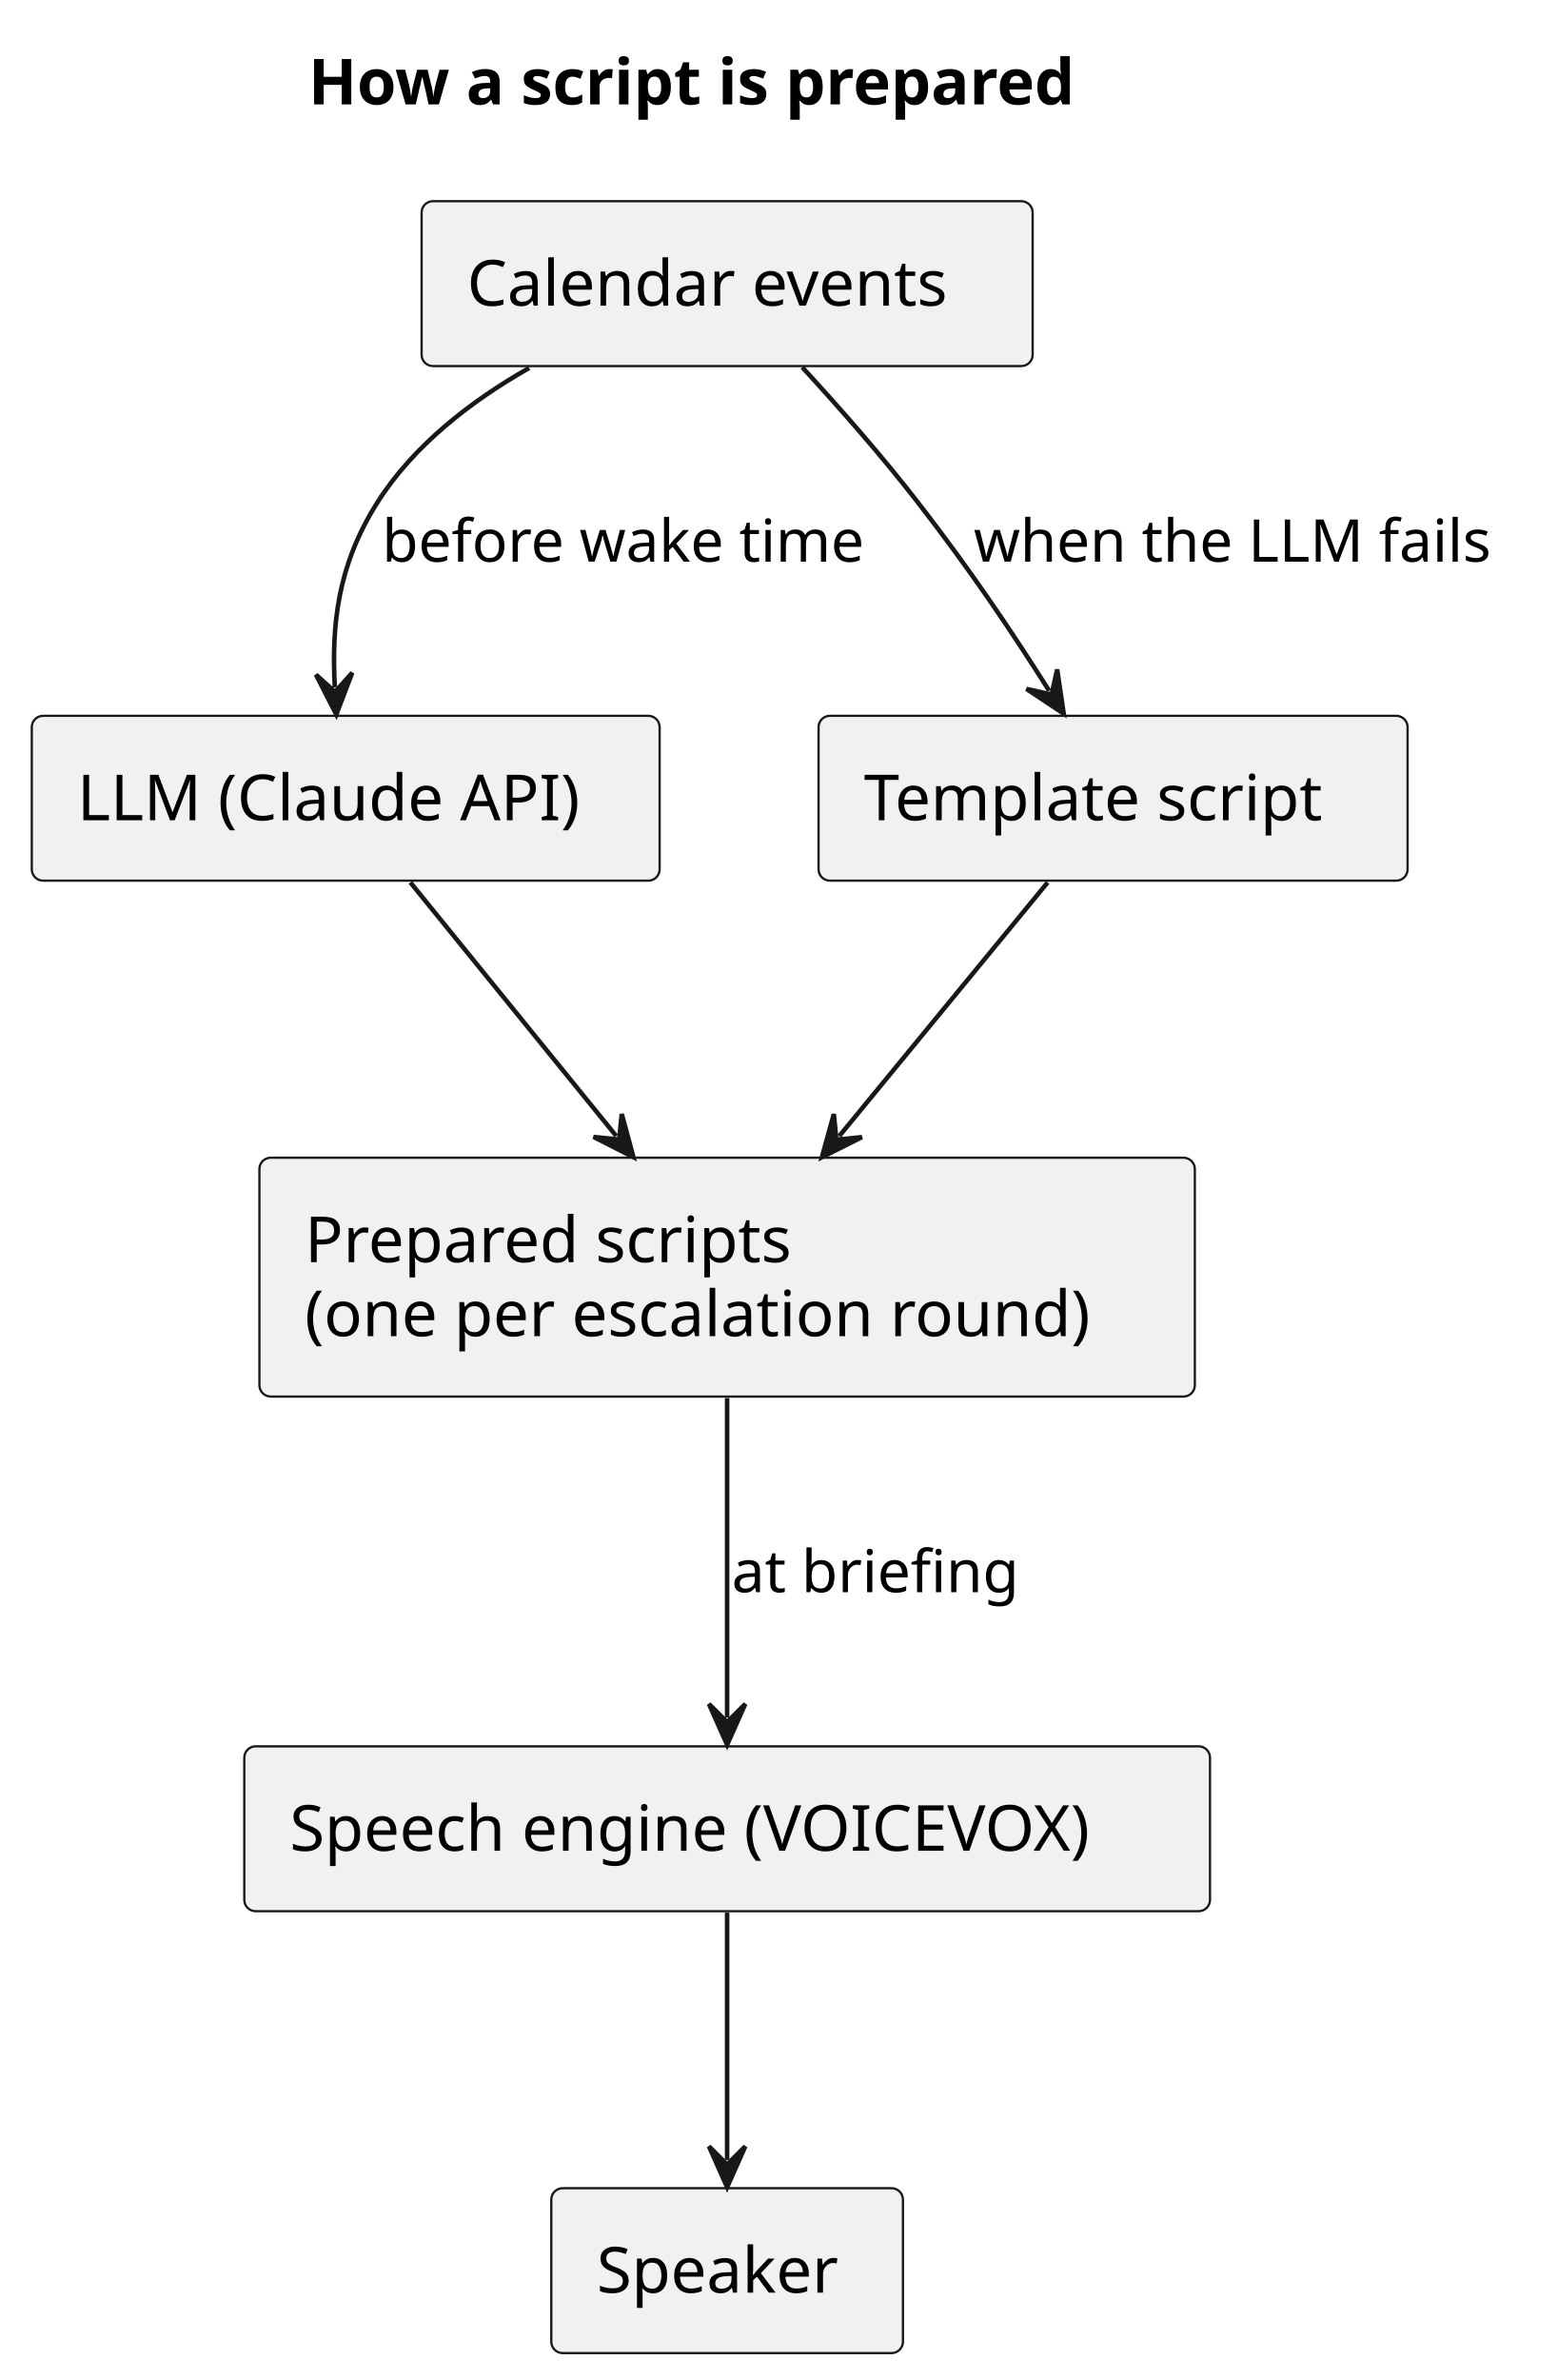
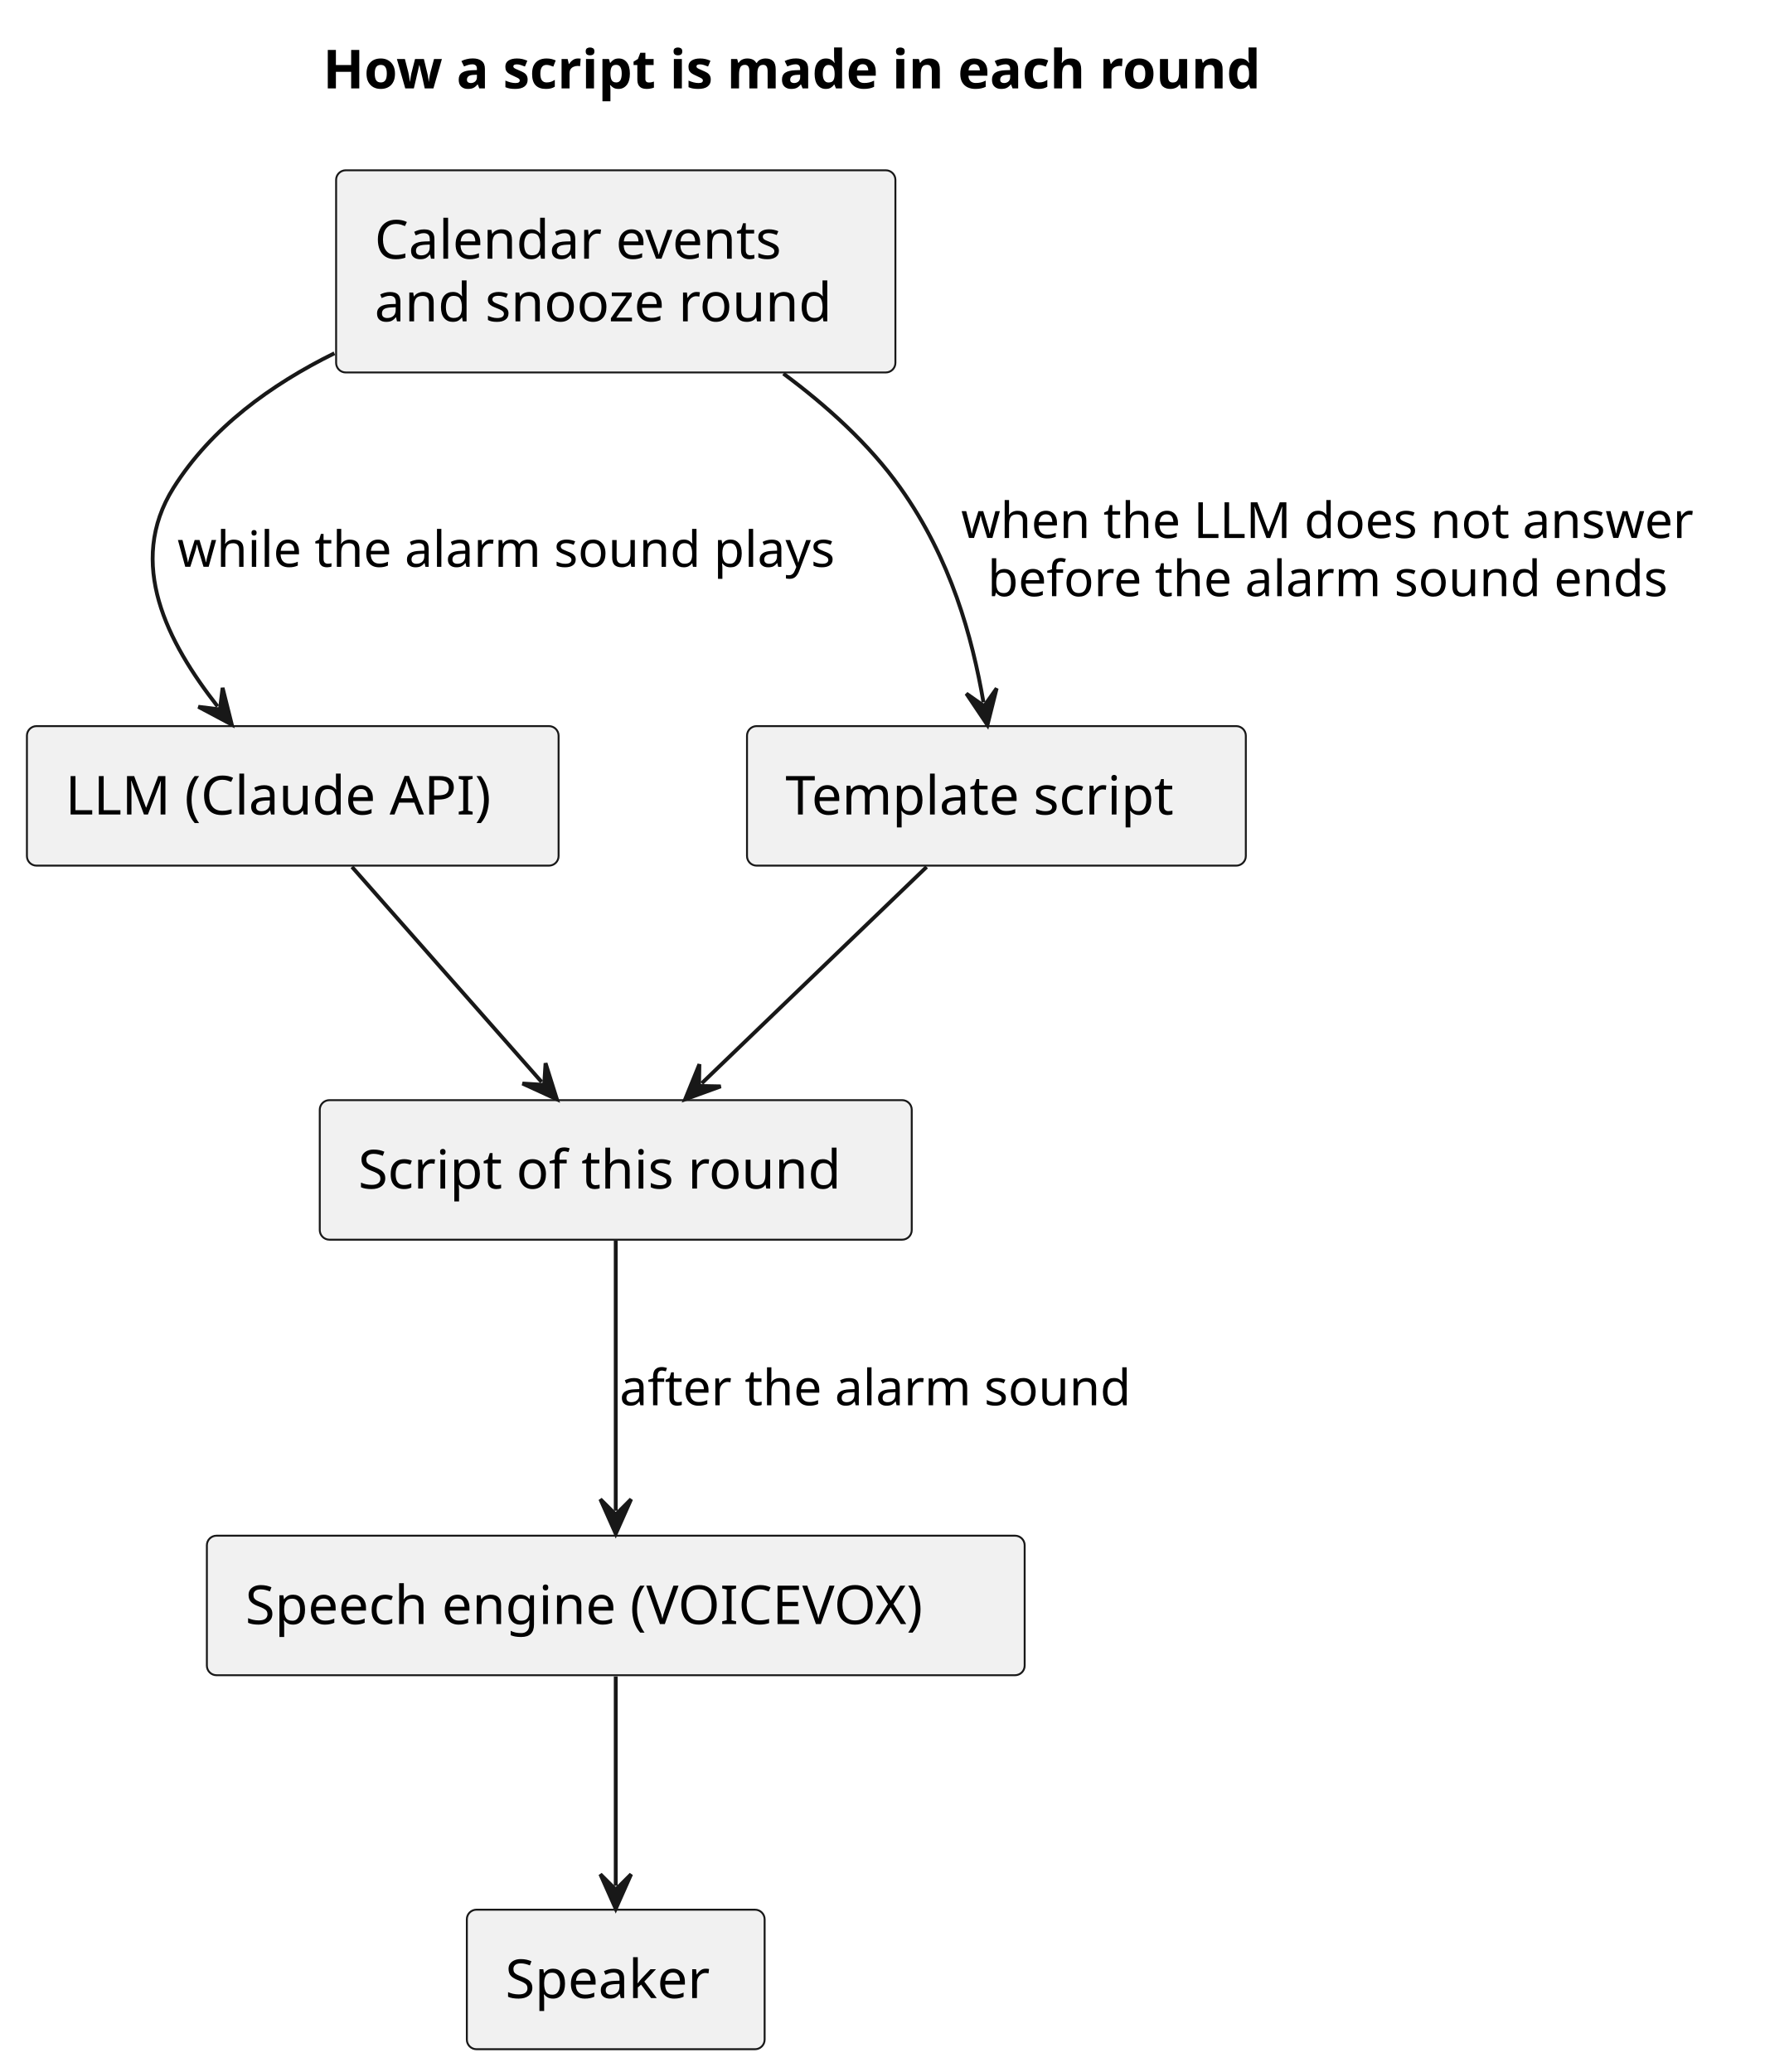
- <svg xmlns="http://www.w3.org/2000/svg" contentStyleType="text/css" data-diagram-type="DESCRIPTION" height="524px" preserveAspectRatio="none" style="width:343px;height:524px;background:#FFFFFF;" version="1.1" viewBox="0 0 343 524" width="343px" zoomAndPan="magnify">
+ <svg xmlns="http://www.w3.org/2000/svg" contentStyleType="text/css" data-diagram-type="DESCRIPTION" height="539px" preserveAspectRatio="none" style="width:459px;height:539px;background:#FFFFFF;" version="1.1" viewBox="0 0 459 539" width="459px" zoomAndPan="magnify">
  <defs />
  <g>
    <g class="title" data-source-line="1">
-       <text fill="#000000" font-family="sans-serif" font-size="14" font-weight="bold" lengthAdjust="spacing" textLength="193.703" x="67.909" y="22.995">How a script is prepared</text>
+       <text fill="#000000" font-family="sans-serif" font-size="14" font-weight="bold" lengthAdjust="spacing" textLength="278.018" x="83.98" y="22.995">How a script is made in each round</text>
    </g>
    <g class="entity" data-entity="events" data-source-line="5" data-uid="ent0002" id="entity_events">
-       <rect fill="#F1F1F1" height="36.297" rx="2.5" ry="2.5" style="stroke:#181818;stroke-width:0.5;" width="134.57" x="92.85" y="44.297" />
-       <text fill="#000000" font-family="sans-serif" font-size="14" lengthAdjust="spacing" textLength="114.57" x="102.85" y="67.292">Calendar events</text>
+       <rect fill="#F1F1F1" height="52.594" rx="2.5" ry="2.5" style="stroke:#181818;stroke-width:0.5;" width="145.453" x="87.41" y="44.297" />
+       <text fill="#000000" font-family="sans-serif" font-size="14" lengthAdjust="spacing" textLength="114.57" x="97.41" y="67.292">Calendar events</text>
+       <text fill="#000000" font-family="sans-serif" font-size="14" lengthAdjust="spacing" textLength="125.453" x="97.41" y="83.589">and snooze round</text>
    </g>
    <g class="entity" data-entity="llm" data-source-line="6" data-uid="ent0003" id="entity_llm">
-       <rect fill="#F1F1F1" height="36.297" rx="2.5" ry="2.5" style="stroke:#181818;stroke-width:0.5;" width="138.269" x="7" y="157.597" />
-       <text fill="#000000" font-family="sans-serif" font-size="14" lengthAdjust="spacing" textLength="118.269" x="17" y="180.592">LLM (Claude API)</text>
+       <rect fill="#F1F1F1" height="36.297" rx="2.5" ry="2.5" style="stroke:#181818;stroke-width:0.5;" width="138.269" x="7" y="188.887" />
+       <text fill="#000000" font-family="sans-serif" font-size="14" lengthAdjust="spacing" textLength="118.269" x="17" y="211.882">LLM (Claude API)</text>
    </g>
    <g class="entity" data-entity="template" data-source-line="7" data-uid="ent0004" id="entity_template">
-       <rect fill="#F1F1F1" height="36.297" rx="2.5" ry="2.5" style="stroke:#181818;stroke-width:0.5;" width="129.724" x="180.27" y="157.597" />
-       <text fill="#000000" font-family="sans-serif" font-size="14" lengthAdjust="spacing" textLength="109.724" x="190.27" y="180.592">Template script</text>
+       <rect fill="#F1F1F1" height="36.297" rx="2.5" ry="2.5" style="stroke:#181818;stroke-width:0.5;" width="129.724" x="194.27" y="188.887" />
+       <text fill="#000000" font-family="sans-serif" font-size="14" lengthAdjust="spacing" textLength="109.724" x="204.27" y="211.882">Template script</text>
    </g>
-     <g class="entity" data-entity="scripts" data-source-line="8" data-uid="ent0005" id="entity_scripts">
-       <rect fill="#F1F1F1" height="52.594" rx="2.5" ry="2.5" style="stroke:#181818;stroke-width:0.5;" width="206.006" x="57.13" y="254.887" />
-       <text fill="#000000" font-family="sans-serif" font-size="14" lengthAdjust="spacing" textLength="114.29" x="67.13" y="277.882">Prepared scripts</text>
-       <text fill="#000000" font-family="sans-serif" font-size="14" lengthAdjust="spacing" textLength="186.006" x="67.13" y="294.179">(one per escalation round)</text>
+     <g class="entity" data-entity="script" data-source-line="8" data-uid="ent0005" id="entity_script">
+       <rect fill="#F1F1F1" height="36.297" rx="2.5" ry="2.5" style="stroke:#181818;stroke-width:0.5;" width="153.95" x="83.16" y="286.187" />
+       <text fill="#000000" font-family="sans-serif" font-size="14" lengthAdjust="spacing" textLength="133.95" x="93.16" y="309.182">Script of this round</text>
    </g>
    <g class="entity" data-entity="tts" data-source-line="9" data-uid="ent0006" id="entity_tts">
-       <rect fill="#F1F1F1" height="36.297" rx="2.5" ry="2.5" style="stroke:#181818;stroke-width:0.5;" width="212.678" x="53.8" y="384.487" />
-       <text fill="#000000" font-family="sans-serif" font-size="14" lengthAdjust="spacing" textLength="192.678" x="63.8" y="407.482">Speech engine (VOICEVOX)</text>
+       <rect fill="#F1F1F1" height="36.297" rx="2.5" ry="2.5" style="stroke:#181818;stroke-width:0.5;" width="212.678" x="53.8" y="399.487" />
+       <text fill="#000000" font-family="sans-serif" font-size="14" lengthAdjust="spacing" textLength="192.678" x="63.8" y="422.482">Speech engine (VOICEVOX)</text>
    </g>
    <g class="entity" data-entity="speaker" data-source-line="10" data-uid="ent0007" id="entity_speaker">
-       <rect fill="#F1F1F1" height="36.297" rx="2.5" ry="2.5" style="stroke:#181818;stroke-width:0.5;" width="77.442" x="121.41" y="481.777" />
-       <text fill="#000000" font-family="sans-serif" font-size="14" lengthAdjust="spacing" textLength="57.442" x="131.41" y="504.772">Speaker</text>
+       <rect fill="#F1F1F1" height="36.297" rx="2.5" ry="2.5" style="stroke:#181818;stroke-width:0.5;" width="77.442" x="121.41" y="496.777" />
+       <text fill="#000000" font-family="sans-serif" font-size="14" lengthAdjust="spacing" textLength="57.442" x="131.41" y="519.772">Speaker</text>
    </g>
    <g class="link" data-entity-1="events" data-entity-2="llm" data-source-line="12" data-uid="lnk8" id="link_events_llm">
-       <path d="M116.54,81.007 C103.77,88.277 91.11,98.017 83.13,110.597 C74.32,124.497 72.997,137.596 73.737,151.326" fill="none" id="events-to-llm" style="stroke:#181818;stroke-width:1;" />
-       <polygon fill="#181818" points="74.06,157.317,77.57,148.115,73.791,152.324,69.581,148.545,74.06,157.317" style="stroke:#181818;stroke-width:1;" />
-       <text fill="#000000" font-family="sans-serif" font-size="13" lengthAdjust="spacing" textLength="113.883" x="84.13" y="123.664">before wake time</text>
+       <path d="M86.97,91.897 C70.45,100.037 54.92,111.327 45.13,126.887 C32.8,146.507 43.565,167.099 56.585,183.759" fill="none" id="events-to-llm" style="stroke:#181818;stroke-width:1;" />
+       <polygon fill="#181818" points="60.28,188.487,57.89,178.933,57.201,184.547,51.586,183.859,60.28,188.487" style="stroke:#181818;stroke-width:1;" />
+       <text fill="#000000" font-family="sans-serif" font-size="13" lengthAdjust="spacing" textLength="183.263" x="46.13" y="147.454">while the alarm sound plays</text>
    </g>
    <g class="link" data-entity-1="events" data-entity-2="template" data-source-line="13" data-uid="lnk9" id="link_events_template">
-       <path d="M176.68,80.857 C184.67,89.547 194.21,100.367 202.13,110.597 C213.88,125.747 222.707,138.92 231.047,152.07" fill="none" id="events-to-template" style="stroke:#181818;stroke-width:1;" />
-       <polygon fill="#181818" points="234.26,157.137,232.818,147.394,231.582,152.915,226.062,151.679,234.26,157.137" style="stroke:#181818;stroke-width:1;" />
-       <text fill="#000000" font-family="sans-serif" font-size="13" lengthAdjust="spacing" textLength="121.082" x="214.44" y="123.664">when the LLM fails</text>
+       <path d="M203.74,97.197 C214.92,105.487 226.06,115.517 234.13,126.887 C247.4,145.567 252.799,165.666 255.769,182.696" fill="none" id="events-to-template" style="stroke:#181818;stroke-width:1;" />
+       <polygon fill="#181818" points="256.8,188.607,259.194,179.054,255.941,183.681,251.313,180.428,256.8,188.607" style="stroke:#181818;stroke-width:1;" />
+       <text fill="#000000" font-family="sans-serif" font-size="13" lengthAdjust="spacing" textLength="202.027" x="249.95" y="139.954">when the LLM does not answer</text>
+       <text fill="#000000" font-family="sans-serif" font-size="13" lengthAdjust="spacing" textLength="188.259" x="256.834" y="155.087">before the alarm sound ends</text>
    </g>
-     <g class="link" data-entity-1="llm" data-entity-2="scripts" data-source-line="14" data-uid="lnk10" id="link_llm_scripts">
-       <path d="M90.38,194.287 C103.86,210.887 120.468,231.339 135.718,250.119" fill="none" id="llm-to-scripts" style="stroke:#181818;stroke-width:1;" />
-       <polygon fill="#181818" points="139.5,254.777,136.932,245.269,136.348,250.895,130.721,250.312,139.5,254.777" style="stroke:#181818;stroke-width:1;" />
+     <g class="link" data-entity-1="llm" data-entity-2="script" data-source-line="14" data-uid="lnk10" id="link_llm_script">
+       <path d="M91.54,225.517 C106.7,242.707 125.732,264.306 140.862,281.466" fill="none" id="llm-to-script" style="stroke:#181818;stroke-width:1;" />
+       <polygon fill="#181818" points="144.83,285.967,141.878,276.571,141.523,282.216,135.878,281.861,144.83,285.967" style="stroke:#181818;stroke-width:1;" />
    </g>
-     <g class="link" data-entity-1="template" data-entity-2="scripts" data-source-line="15" data-uid="lnk11" id="link_template_scripts">
-       <path d="M230.72,194.287 C217.07,210.887 200.26,231.362 184.82,250.142" fill="none" id="template-to-scripts" style="stroke:#181818;stroke-width:1;" />
-       <polygon fill="#181818" points="181.01,254.777,189.815,250.365,184.185,250.915,183.636,245.285,181.01,254.777" style="stroke:#181818;stroke-width:1;" />
+     <g class="link" data-entity-1="template" data-entity-2="script" data-source-line="15" data-uid="lnk11" id="link_template_script">
+       <path d="M240.98,225.517 C223.11,242.707 200.322,264.645 182.502,281.805" fill="none" id="template-to-script" style="stroke:#181818;stroke-width:1;" />
+       <polygon fill="#181818" points="178.18,285.967,187.437,282.605,181.782,282.499,181.888,276.843,178.18,285.967" style="stroke:#181818;stroke-width:1;" />
    </g>
-     <g class="link" data-entity-1="scripts" data-entity-2="tts" data-source-line="16" data-uid="lnk12" id="link_scripts_tts">
-       <path d="M160.13,307.807 C160.13,330.847 160.13,358.047 160.13,378.157" fill="none" id="scripts-to-tts" style="stroke:#181818;stroke-width:1;" />
-       <polygon fill="#181818" points="160.13,384.157,164.13,375.157,160.13,379.157,156.13,375.157,160.13,384.157" style="stroke:#181818;stroke-width:1;" />
-       <text fill="#000000" font-family="sans-serif" font-size="13" lengthAdjust="spacing" textLength="67.082" x="161.13" y="350.554">at briefing</text>
+     <g class="link" data-entity-1="script" data-entity-2="tts" data-source-line="16" data-uid="lnk12" id="link_script_tts">
+       <path d="M160.13,322.727 C160.13,343.507 160.13,372.097 160.13,392.997" fill="none" id="script-to-tts" style="stroke:#181818;stroke-width:1;" />
+       <polygon fill="#181818" points="160.13,398.997,164.13,389.997,160.13,393.997,156.13,389.997,160.13,398.997" style="stroke:#181818;stroke-width:1;" />
+       <text fill="#000000" font-family="sans-serif" font-size="13" lengthAdjust="spacing" textLength="141.724" x="161.13" y="365.554">after the alarm sound</text>
    </g>
    <g class="link" data-entity-1="tts" data-entity-2="speaker" data-source-line="17" data-uid="lnk13" id="link_tts_speaker">
-       <path d="M160.13,421.107 C160.13,438.307 160.13,458.407 160.13,475.557" fill="none" id="tts-to-speaker" style="stroke:#181818;stroke-width:1;" />
-       <polygon fill="#181818" points="160.13,481.557,164.13,472.557,160.13,476.557,156.13,472.557,160.13,481.557" style="stroke:#181818;stroke-width:1;" />
+       <path d="M160.13,436.107 C160.13,453.307 160.13,473.407 160.13,490.557" fill="none" id="tts-to-speaker" style="stroke:#181818;stroke-width:1;" />
+       <polygon fill="#181818" points="160.13,496.557,164.13,487.557,160.13,491.557,156.13,487.557,160.13,496.557" style="stroke:#181818;stroke-width:1;" />
    </g>
  </g>
</svg>
